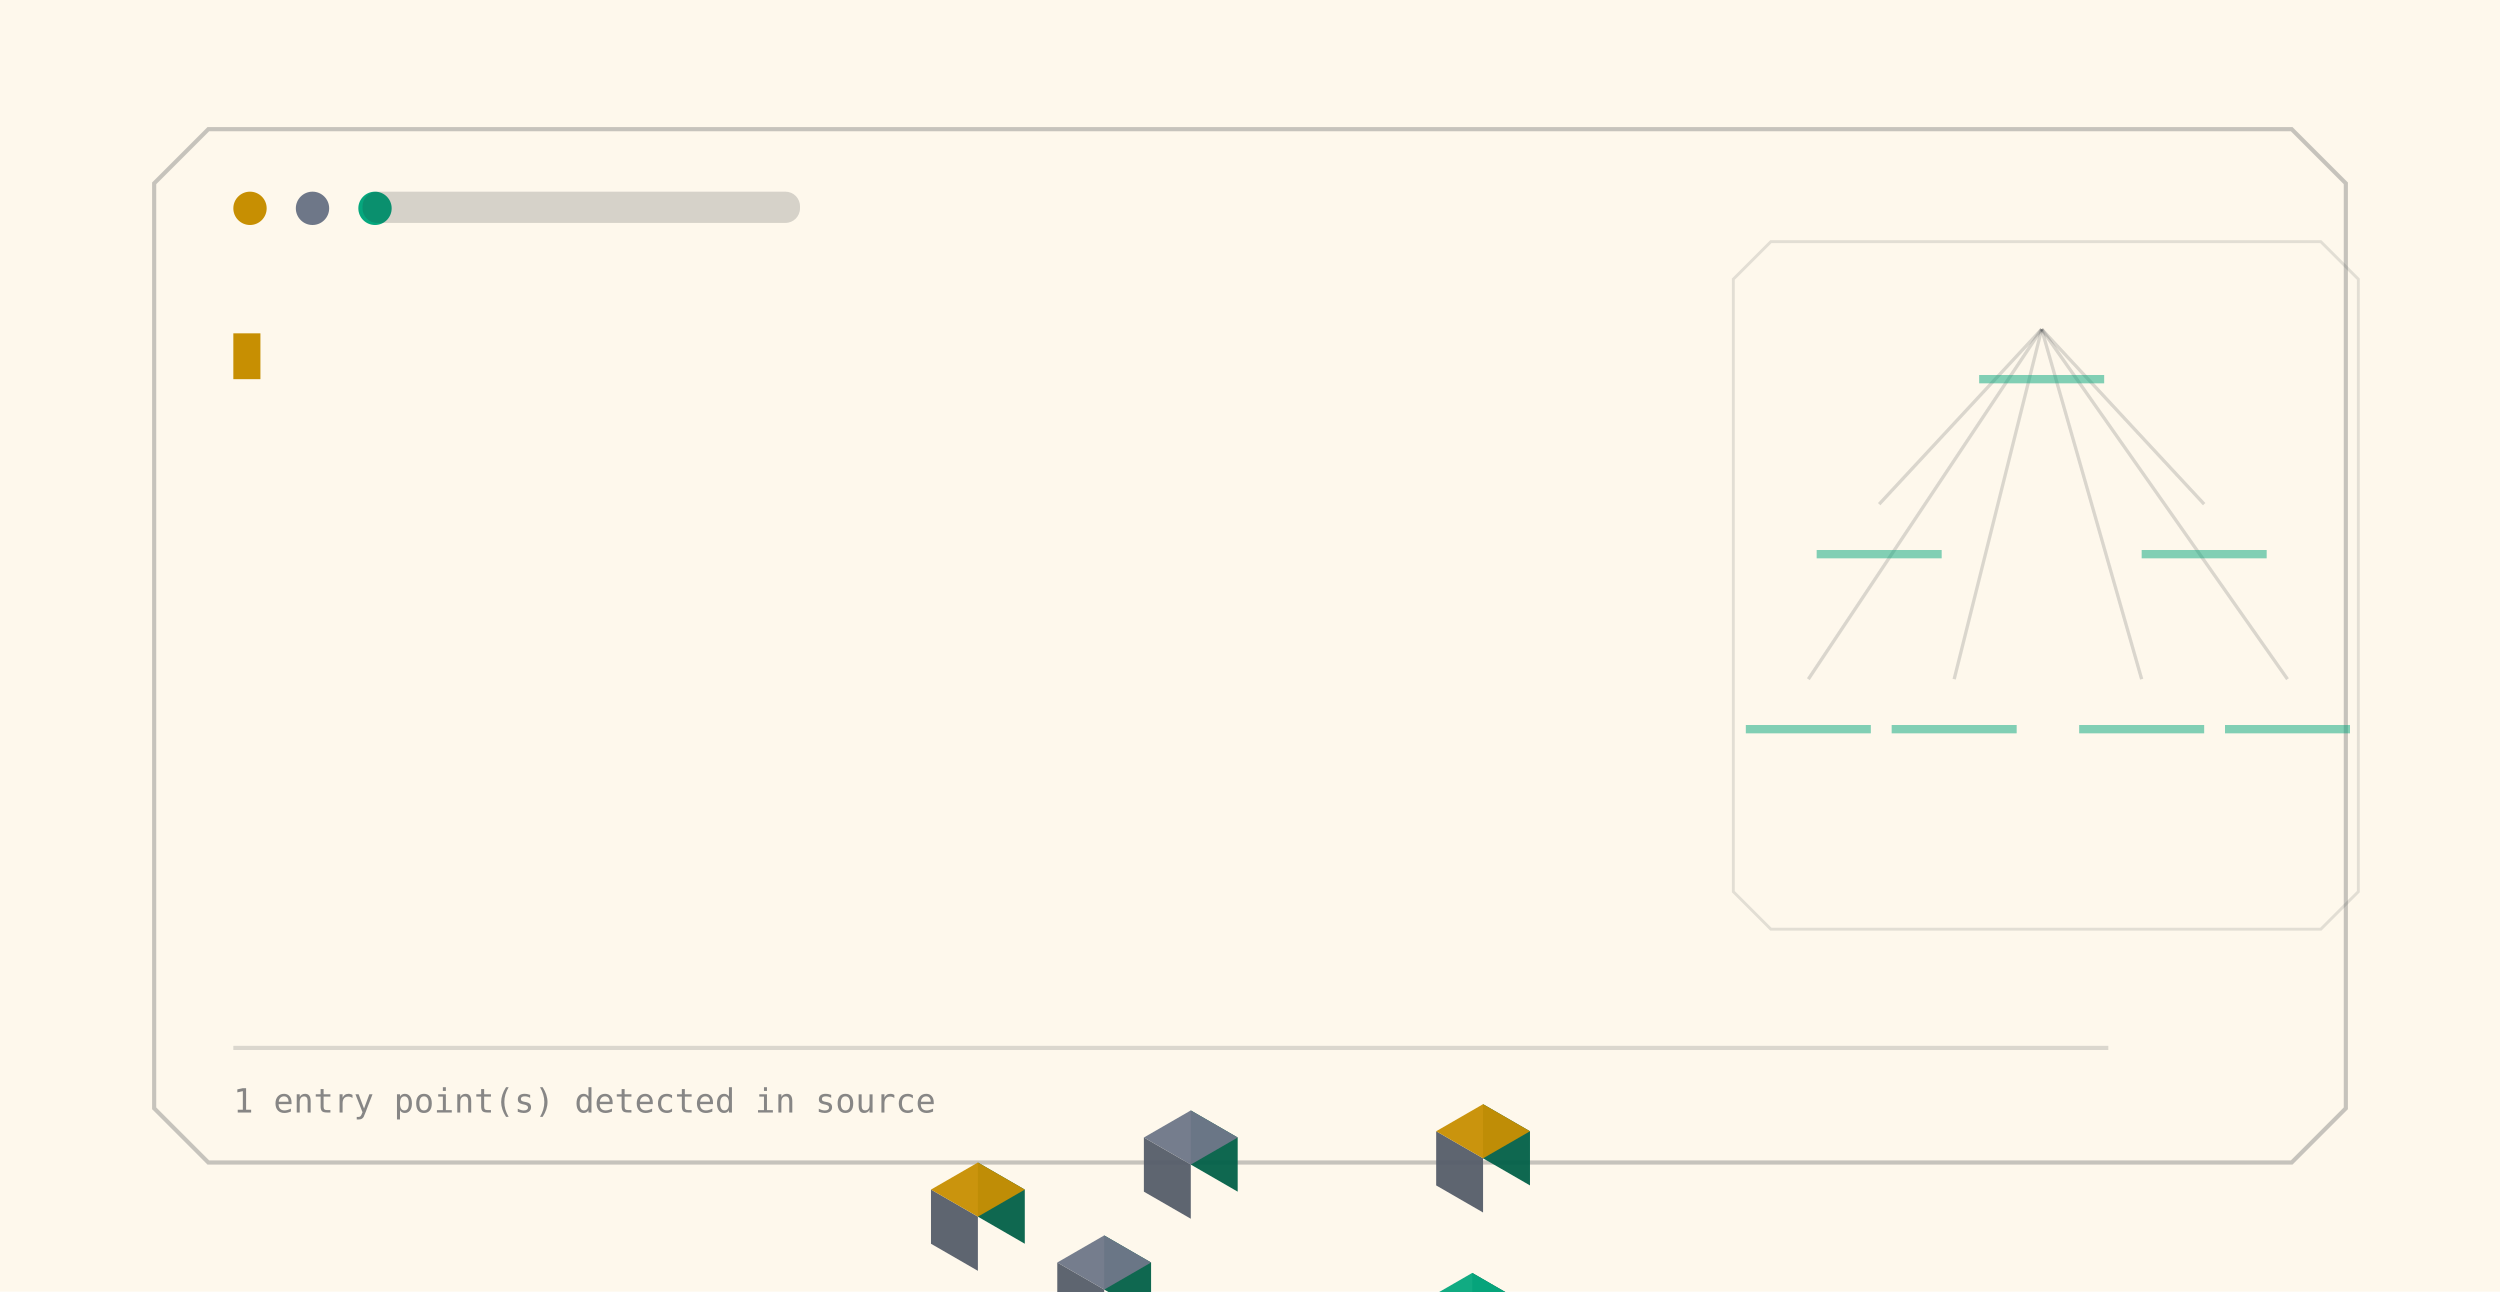
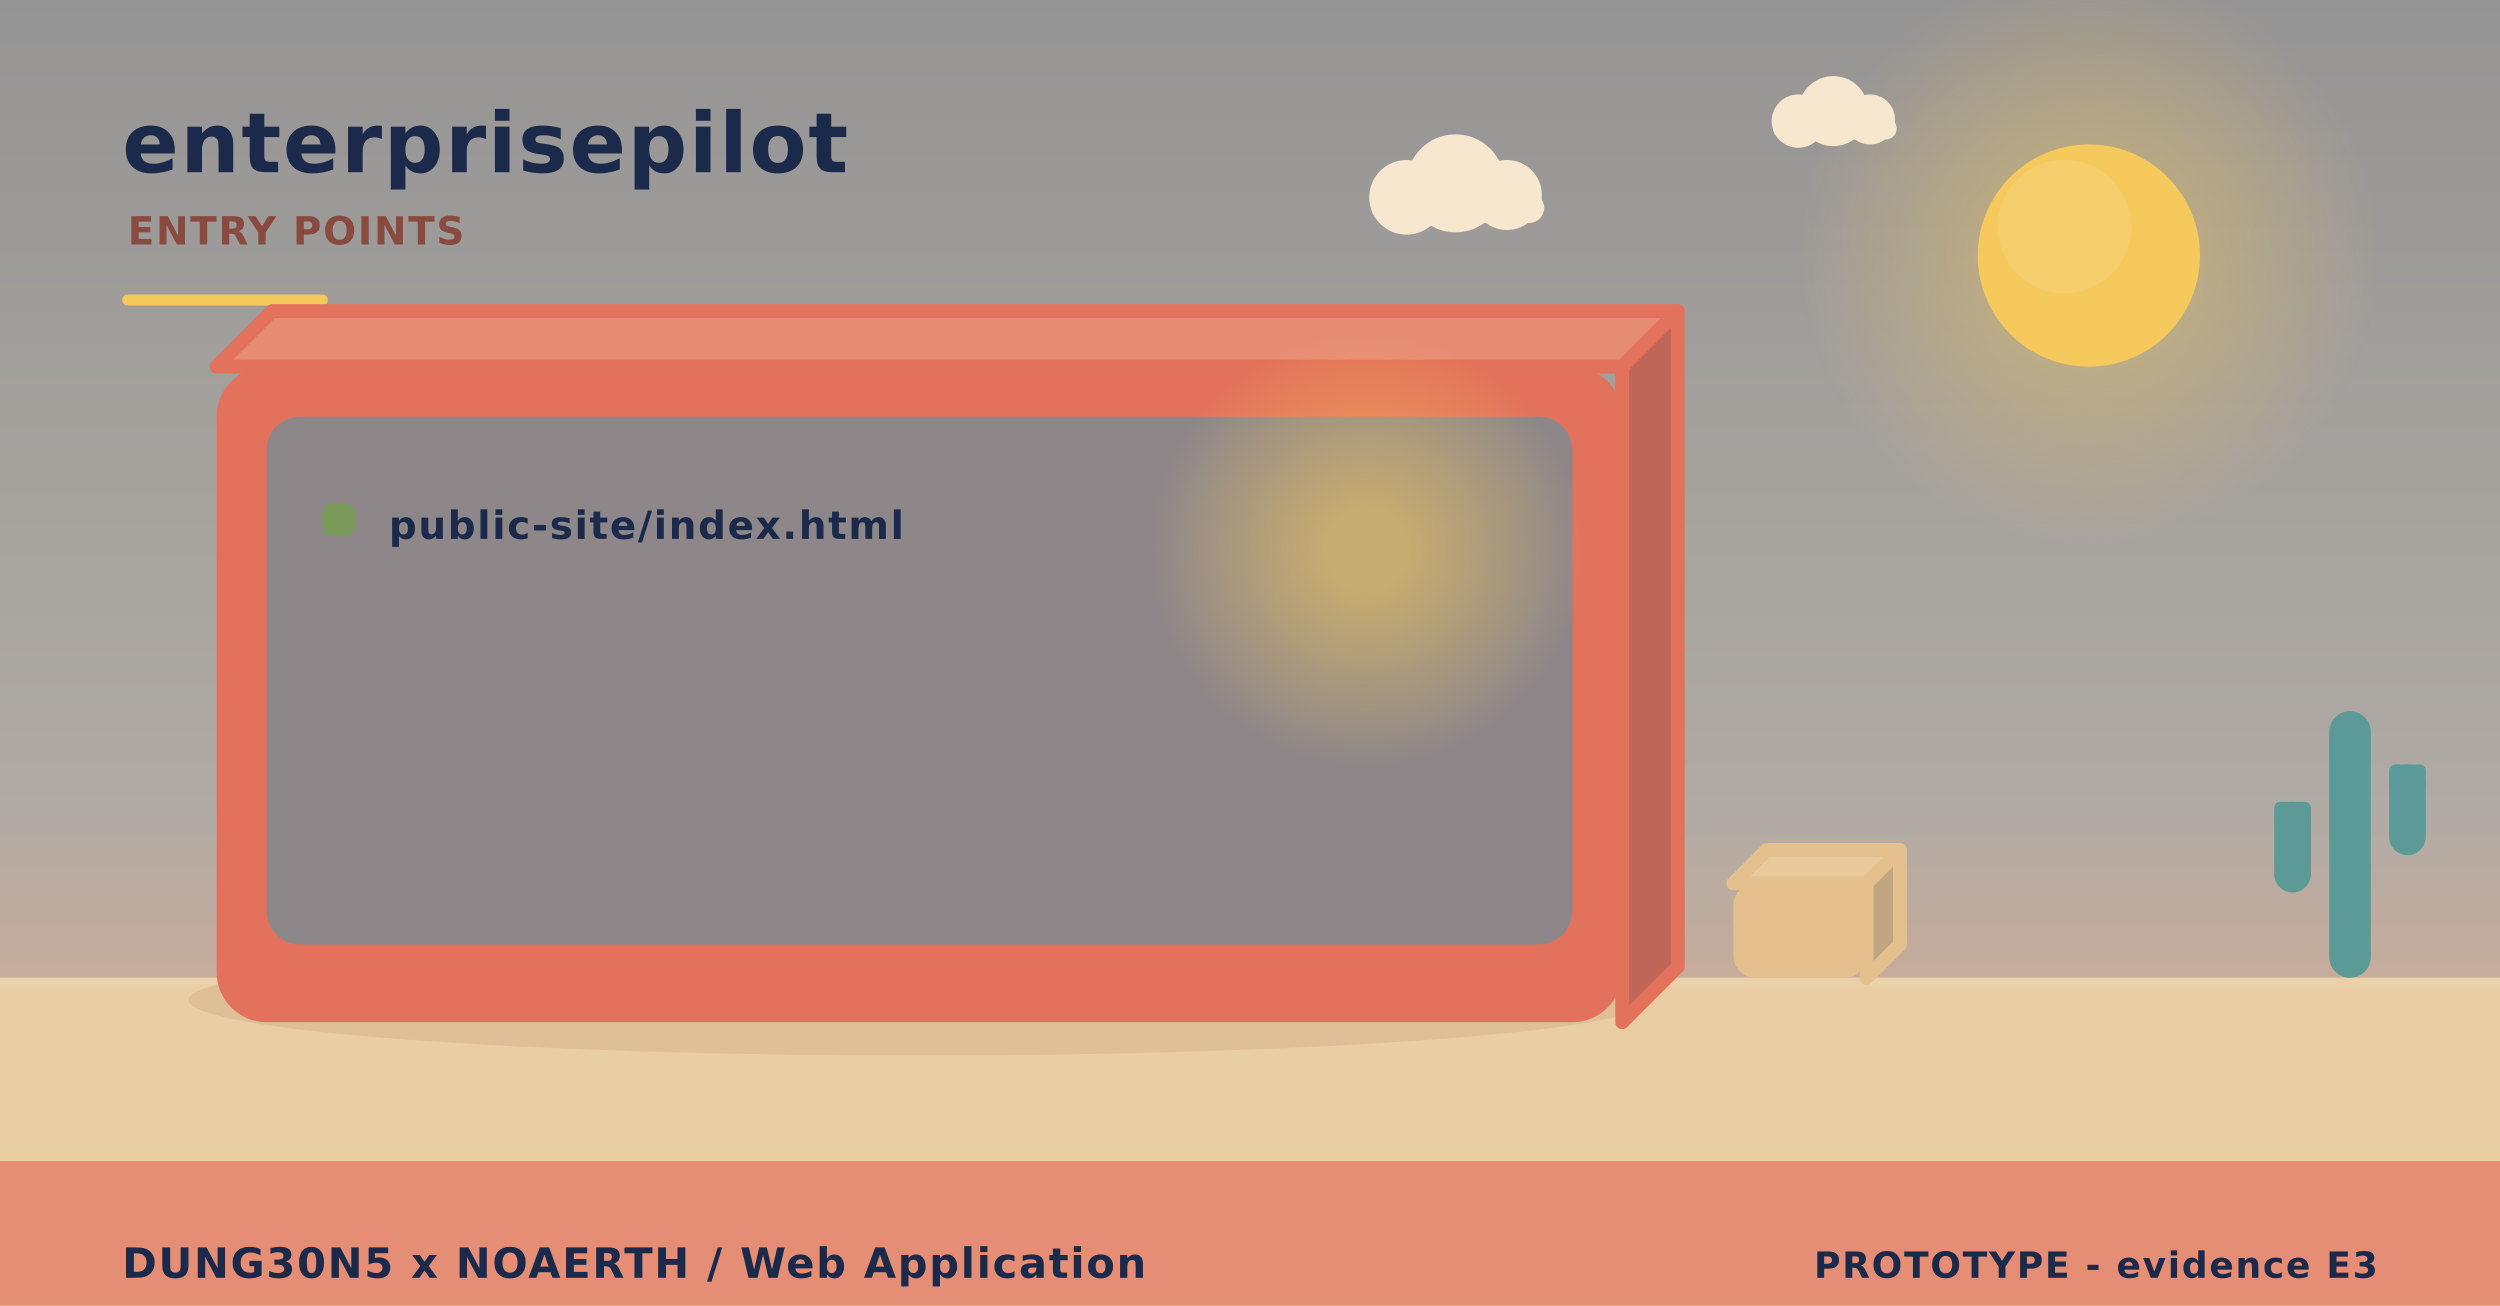
- <svg xmlns="http://www.w3.org/2000/svg" viewBox="0 0 1200 620" width="1200" height="620" role="img" aria-label="enterprisepilot command surface">
-   <rect width="1200" height="620" fill="#fef8ec" />
-   <defs>
-     <linearGradient id="gt" x1="0" y1="0" x2="1" y2="1">
-       <stop offset="0%" stop-color="#c78f02" />
-       <stop offset="100%" stop-color="#6e7788" />
-     </linearGradient>
-   </defs>
-   <path d="M100.00,62.00 H1100.00 L1126.00,88.00 V532.00 L1100.00,558.00 H100.00 L74.00,532.00 V88.00 Z" fill="none" stroke="rgba(37,40,49,0.300)" stroke-width="2.00" opacity="0.85" />
-   <circle cx="120.00" cy="100.00" r="8.00" fill="#c78f02" opacity="1.00" />
-   <circle cx="150.00" cy="100.00" r="8.00" fill="#6e7788" opacity="1.00" />
-   <circle cx="180.00" cy="100.00" r="8.00" fill="#05a77d" opacity="1.00" />
-   <rect x="174.00" y="92.00" width="210.00" height="15.00" rx="7.00" fill="rgba(37,40,49,0.180)" opacity="1.00" />
-   <text x="112" y="148" font-family="ui-monospace,SFMono-Regular,Menlo,monospace" font-size="21" fill="rgba(37,40,49,0.800)" opacity="0">public-site/index.html<animate attributeName="opacity" values="0;1;1;0" dur="1.5s" begin="0.0s" repeatCount="indefinite" />
-   </text>
-   <rect x="112" y="160" width="13" height="22" fill="#c78f02">
-     <animate attributeName="opacity" values="1;0;1" dur="1.05s" begin="0s" repeatCount="indefinite" />
-   </rect>
-   <path d="M850.00,116.00 H1114.00 L1132.00,134.00 V428.00 L1114.00,446.00 H850.00 L832.00,428.00 V134.00 Z" fill="none" stroke="rgba(37,40,49,0.180)" stroke-width="1.40" opacity="0.70" />
-   <line x1="980.00" y1="158.00" x2="902.00" y2="242.00" stroke="rgba(37,40,49,0.300)" stroke-width="1.60" opacity="0.55" />
-   <line x1="980.00" y1="158.00" x2="1058.00" y2="242.00" stroke="rgba(37,40,49,0.300)" stroke-width="1.60" opacity="0.55" />
-   <line x1="980.00" y1="158.00" x2="868.00" y2="326.00" stroke="rgba(37,40,49,0.300)" stroke-width="1.60" opacity="0.55" />
-   <line x1="980.00" y1="158.00" x2="938.00" y2="326.00" stroke="rgba(37,40,49,0.300)" stroke-width="1.60" opacity="0.55" />
-   <line x1="980.00" y1="158.00" x2="1028.00" y2="326.00" stroke="rgba(37,40,49,0.300)" stroke-width="1.60" opacity="0.55" />
-   <line x1="980.00" y1="158.00" x2="1098.00" y2="326.00" stroke="rgba(37,40,49,0.300)" stroke-width="1.60" opacity="0.55" />
-   <polygon points="711.87,556.00 734.39,569.00 734.39,543.00 711.87,530.00" fill="#036148" opacity="0.95" />
-   <polygon points="689.36,569.00 711.87,582.00 711.87,556.00 689.36,543.00" fill="#565d6a" opacity="0.95" />
-   <polygon points="711.87,530.00 734.39,543.00 711.87,556.00 689.36,543.00" fill="#c78f02" opacity="0.95" />
+ <svg xmlns="http://www.w3.org/2000/svg" width="900" height="470" viewBox="0 0 900 470" role="img" aria-label="enterprisepilot - how it is operated">
+   <linearGradient id="skyt" x1="0" y1="0" x2="0" y2="1">
+     <stop offset="0" stop-color="#959494" />
+     <stop offset="0.62" stop-color="#b0aba4" />
+     <stop offset="1" stop-color="#f3ad8a" />
+   </linearGradient>
+   <rect width="900" height="470" fill="url(#skyt)" />
+   <radialGradient id="sunt">
+     <stop offset="0.35" stop-color="#f5c95c" stop-opacity="0.34" />
+     <stop offset="1" stop-color="#f5c95c" stop-opacity="0" />
+   </radialGradient>
+   <circle cx="752" cy="92" r="104" fill="url(#sunt)" />
+   <circle cx="752" cy="92" r="40" fill="#f5c95c" />
+   <circle cx="743.2" cy="81.6" r="24" fill="#f5d27e" opacity="0.5" />
  <g>
-     <rect x="950.00" y="180.00" width="60.00" height="4.00" rx="0.00" fill="rgba(5,167,125,0.500)" opacity="1.00" />
-     <animate attributeName="opacity" values="0.25;1.0;0.25" dur="12.85s" begin="0.0s" repeatCount="indefinite" />
+     <circle cx="524" cy="66" r="17.64" fill="#f6e7ce" />
+     <circle cx="506.36" cy="71.04" r="13.44" fill="#f6e7ce" />
+     <circle cx="542.48" cy="70.2" r="12.6" fill="#f6e7ce" />
+     <rect x="493.76" y="69.36" width="62.16" height="10.92" rx="5.46" fill="#f6e7ce" />
+     <animateTransform attributeName="transform" type="translate" values="0 0;24 0;0 0" dur="36s" begin="0s" repeatCount="indefinite" />
  </g>
-   <polygon points="571.58,559.00 594.09,572.00 594.09,546.00 571.58,533.00" fill="#036148" opacity="0.95" />
-   <polygon points="549.06,572.00 571.58,585.00 571.58,559.00 549.06,546.00" fill="#565d6a" opacity="0.95" />
-   <polygon points="571.58,533.00 594.09,546.00 571.58,559.00 549.06,546.00" fill="#6e7788" opacity="0.95" />
  <g>
-     <rect x="872.00" y="264.00" width="60.00" height="4.00" rx="0.00" fill="rgba(5,167,125,0.500)" opacity="1.00" />
-     <animate attributeName="opacity" values="0.25;1.0;0.25" dur="12.85s" begin="0.4s" repeatCount="indefinite" />
+     <circle cx="660" cy="40" r="12.6" fill="#f6e7ce" />
+     <circle cx="647.4" cy="43.6" r="9.6" fill="#f6e7ce" />
+     <circle cx="673.2" cy="43" r="9" fill="#f6e7ce" />
+     <rect x="638.4" y="42.4" width="44.4" height="7.8" rx="3.9" fill="#f6e7ce" />
+     <animateTransform attributeName="transform" type="translate" values="0 0;-18 0;0 0" dur="46s" begin="3s" repeatCount="indefinite" />
  </g>
-   <polygon points="706.68,637.00 729.19,650.00 729.19,624.00 706.68,611.00" fill="#036148" opacity="0.95" />
-   <polygon points="684.16,650.00 706.68,663.00 706.68,637.00 684.16,624.00" fill="#565d6a" opacity="0.95" />
-   <polygon points="706.68,611.00 729.19,624.00 706.68,637.00 684.16,624.00" fill="#05a77d" opacity="0.95" />
+   <rect x="0" y="352" width="900" height="118" fill="#e9cda3" />
+   <rect x="0" y="352" width="900" height="3" fill="#ebd1a9" />
+   <text x="44" y="62" font-family="Verdana,DejaVu Sans,sans-serif" font-size="30" font-weight="700" letter-spacing="0.6" fill="#1b2a4a" text-anchor="start">enterprisepilot</text>
+   <text x="46" y="88" font-family="Verdana,DejaVu Sans,sans-serif" font-size="14" font-weight="700" letter-spacing="0.6" fill="#894b3f" text-anchor="start">ENTRY POINTS</text>
+   <rect x="44" y="106" width="74" height="4" rx="2" fill="#f5c95c" />
+   <ellipse cx="331" cy="360" rx="263.2" ry="20" fill="rgba(138,90,68,0.11)" />
+   <path d="M78,132 L584,132 L604,112 L98,112 Z" fill="#e68c74" stroke="#e2725b" stroke-width="5" stroke-linejoin="round" />
+   <path d="M584,132 L604,112 L604,348 L584,368 Z" fill="#c06658" stroke="#e2725b" stroke-width="5" stroke-linejoin="round" />
+   <rect x="78" y="132" width="506" height="236" rx="18" fill="#e2725b" />
+   <rect x="96" y="150" width="470" height="190" rx="12" fill="#88888c" opacity="0.94" />
+   <radialGradient id="lamp51647">
+     <stop offset="0.2" stop-color="#f5c95c" stop-opacity="0.55" />
+     <stop offset="1" stop-color="#f5c95c" stop-opacity="0" />
+   </radialGradient>
+   <circle cx="492" cy="198" r="78" fill="url(#lamp51647)" />
+   <rect x="116" y="181" width="12" height="12" rx="4" fill="#7a9a5c" />
  <g>
-     <rect x="1028.00" y="264.00" width="60.00" height="4.00" rx="0.00" fill="rgba(5,167,125,0.500)" opacity="1.00" />
-     <animate attributeName="opacity" values="0.25;1.0;0.25" dur="12.85s" begin="0.8s" repeatCount="indefinite" />
+     <text x="140" y="194" font-family="Verdana,DejaVu Sans,sans-serif" font-size="14" font-weight="700" letter-spacing="0.6" fill="#1b2a4a" text-anchor="start">public-site/index.html</text>
+     <animateTransform attributeName="transform" type="translate" values="0 10;0 0" dur="0.7s" begin="0.4s" fill="freeze" />
  </g>
-   <polygon points="469.39,584.00 491.90,597.00 491.90,571.00 469.39,558.00" fill="#036148" opacity="0.95" />
-   <polygon points="446.87,597.00 469.39,610.00 469.39,584.00 446.87,571.00" fill="#565d6a" opacity="0.95" />
-   <polygon points="469.39,558.00 491.90,571.00 469.39,584.00 446.87,571.00" fill="#c78f02" opacity="0.95" />
-   <g>
-     <rect x="838.00" y="348.00" width="60.00" height="4.00" rx="0.00" fill="rgba(5,167,125,0.500)" opacity="1.00" />
-     <animate attributeName="opacity" values="0.25;1.0;0.25" dur="12.85s" begin="1.2s" repeatCount="indefinite" />
-   </g>
-   <polygon points="530.01,619.00 552.52,632.00 552.52,606.00 530.01,593.00" fill="#036148" opacity="0.95" />
-   <polygon points="507.49,632.00 530.01,645.00 530.01,619.00 507.49,606.00" fill="#565d6a" opacity="0.95" />
-   <polygon points="530.01,593.00 552.52,606.00 530.01,619.00 507.49,606.00" fill="#6e7788" opacity="0.95" />
-   <g>
-     <rect x="908.00" y="348.00" width="60.00" height="4.00" rx="0.00" fill="rgba(5,167,125,0.500)" opacity="1.00" />
-     <animate attributeName="opacity" values="0.25;1.0;0.25" dur="12.85s" begin="1.6s" repeatCount="indefinite" />
-   </g>
-   <polygon points="607.95,664.00 630.47,677.00 630.47,651.00 607.95,638.00" fill="#036148" opacity="0.95" />
-   <polygon points="585.43,677.00 607.95,690.00 607.95,664.00 585.43,651.00" fill="#565d6a" opacity="0.95" />
-   <polygon points="607.95,638.00 630.47,651.00 607.95,664.00 585.43,651.00" fill="#05a77d" opacity="0.95" />
-   <g>
-     <rect x="998.00" y="348.00" width="60.00" height="4.00" rx="0.00" fill="rgba(5,167,125,0.500)" opacity="1.00" />
-     <animate attributeName="opacity" values="0.25;1.0;0.25" dur="12.85s" begin="2.0s" repeatCount="indefinite" />
-   </g>
-   <polygon points="668.57,699.00 691.09,712.00 691.09,686.00 668.57,673.00" fill="#036148" opacity="0.95" />
-   <polygon points="646.05,712.00 668.57,725.00 668.57,699.00 646.05,686.00" fill="#565d6a" opacity="0.95" />
-   <polygon points="668.57,673.00 691.09,686.00 668.57,699.00 646.05,686.00" fill="#c78f02" opacity="0.95" />
-   <g>
-     <rect x="1068.00" y="348.00" width="60.00" height="4.00" rx="0.00" fill="rgba(5,167,125,0.500)" opacity="1.00" />
-     <animate attributeName="opacity" values="0.25;1.0;0.25" dur="12.85s" begin="2.4s" repeatCount="indefinite" />
-   </g>
-   <rect x="112.00" y="502.00" width="900.00" height="2.00" rx="0.00" fill="rgba(37,40,49,0.160)" opacity="1.00" />
-   <text x="112" y="534" font-family="ui-monospace,Menlo,monospace" font-size="16" fill="rgba(37,40,49,0.550)">1 entry point(s) detected in source</text>
+   <path d="M624,318 L672,318 L684,306 L636,306 Z" fill="#e7c99b" stroke="#e3c08d" stroke-width="5" stroke-linejoin="round" />
+   <path d="M672,318 L684,306 L684,340 L672,352 Z" fill="#c1a682" stroke="#e3c08d" stroke-width="5" stroke-linejoin="round" />
+   <rect x="624" y="318" width="48" height="34" rx="8" fill="#e3c08d" />
+   <rect x="838.52" y="256" width="14.96" height="96" rx="7.48" fill="#5b9a97" />
+   <rect x="818.72" y="288.64" width="13.2" height="32.64" rx="6.6" fill="#5b9a97" />
+   <rect x="818.72" y="288.64" width="13.2" height="9.6" rx="2.2" fill="#5b9a97" />
+   <rect x="860.08" y="275.2" width="13.2" height="32.64" rx="6.6" fill="#5b9a97" />
+   <rect x="860.08" y="275.2" width="13.2" height="9.6" rx="2.2" fill="#5b9a97" />
+   <rect x="0" y="418" width="900" height="52" rx="0" fill="#e68972" opacity="0.94" />
+   <text x="44" y="460" font-family="Verdana,DejaVu Sans,sans-serif" font-size="15" font-weight="700" letter-spacing="0.6" fill="#1b2a4a" text-anchor="start">DUNG30N5 x NOAERTH  /  Web Application</text>
+   <text x="856" y="460" font-family="Verdana,DejaVu Sans,sans-serif" font-size="13" font-weight="700" letter-spacing="0.6" fill="#1b2a4a" text-anchor="end">PROTOTYPE  -  evidence E3</text>
</svg>
